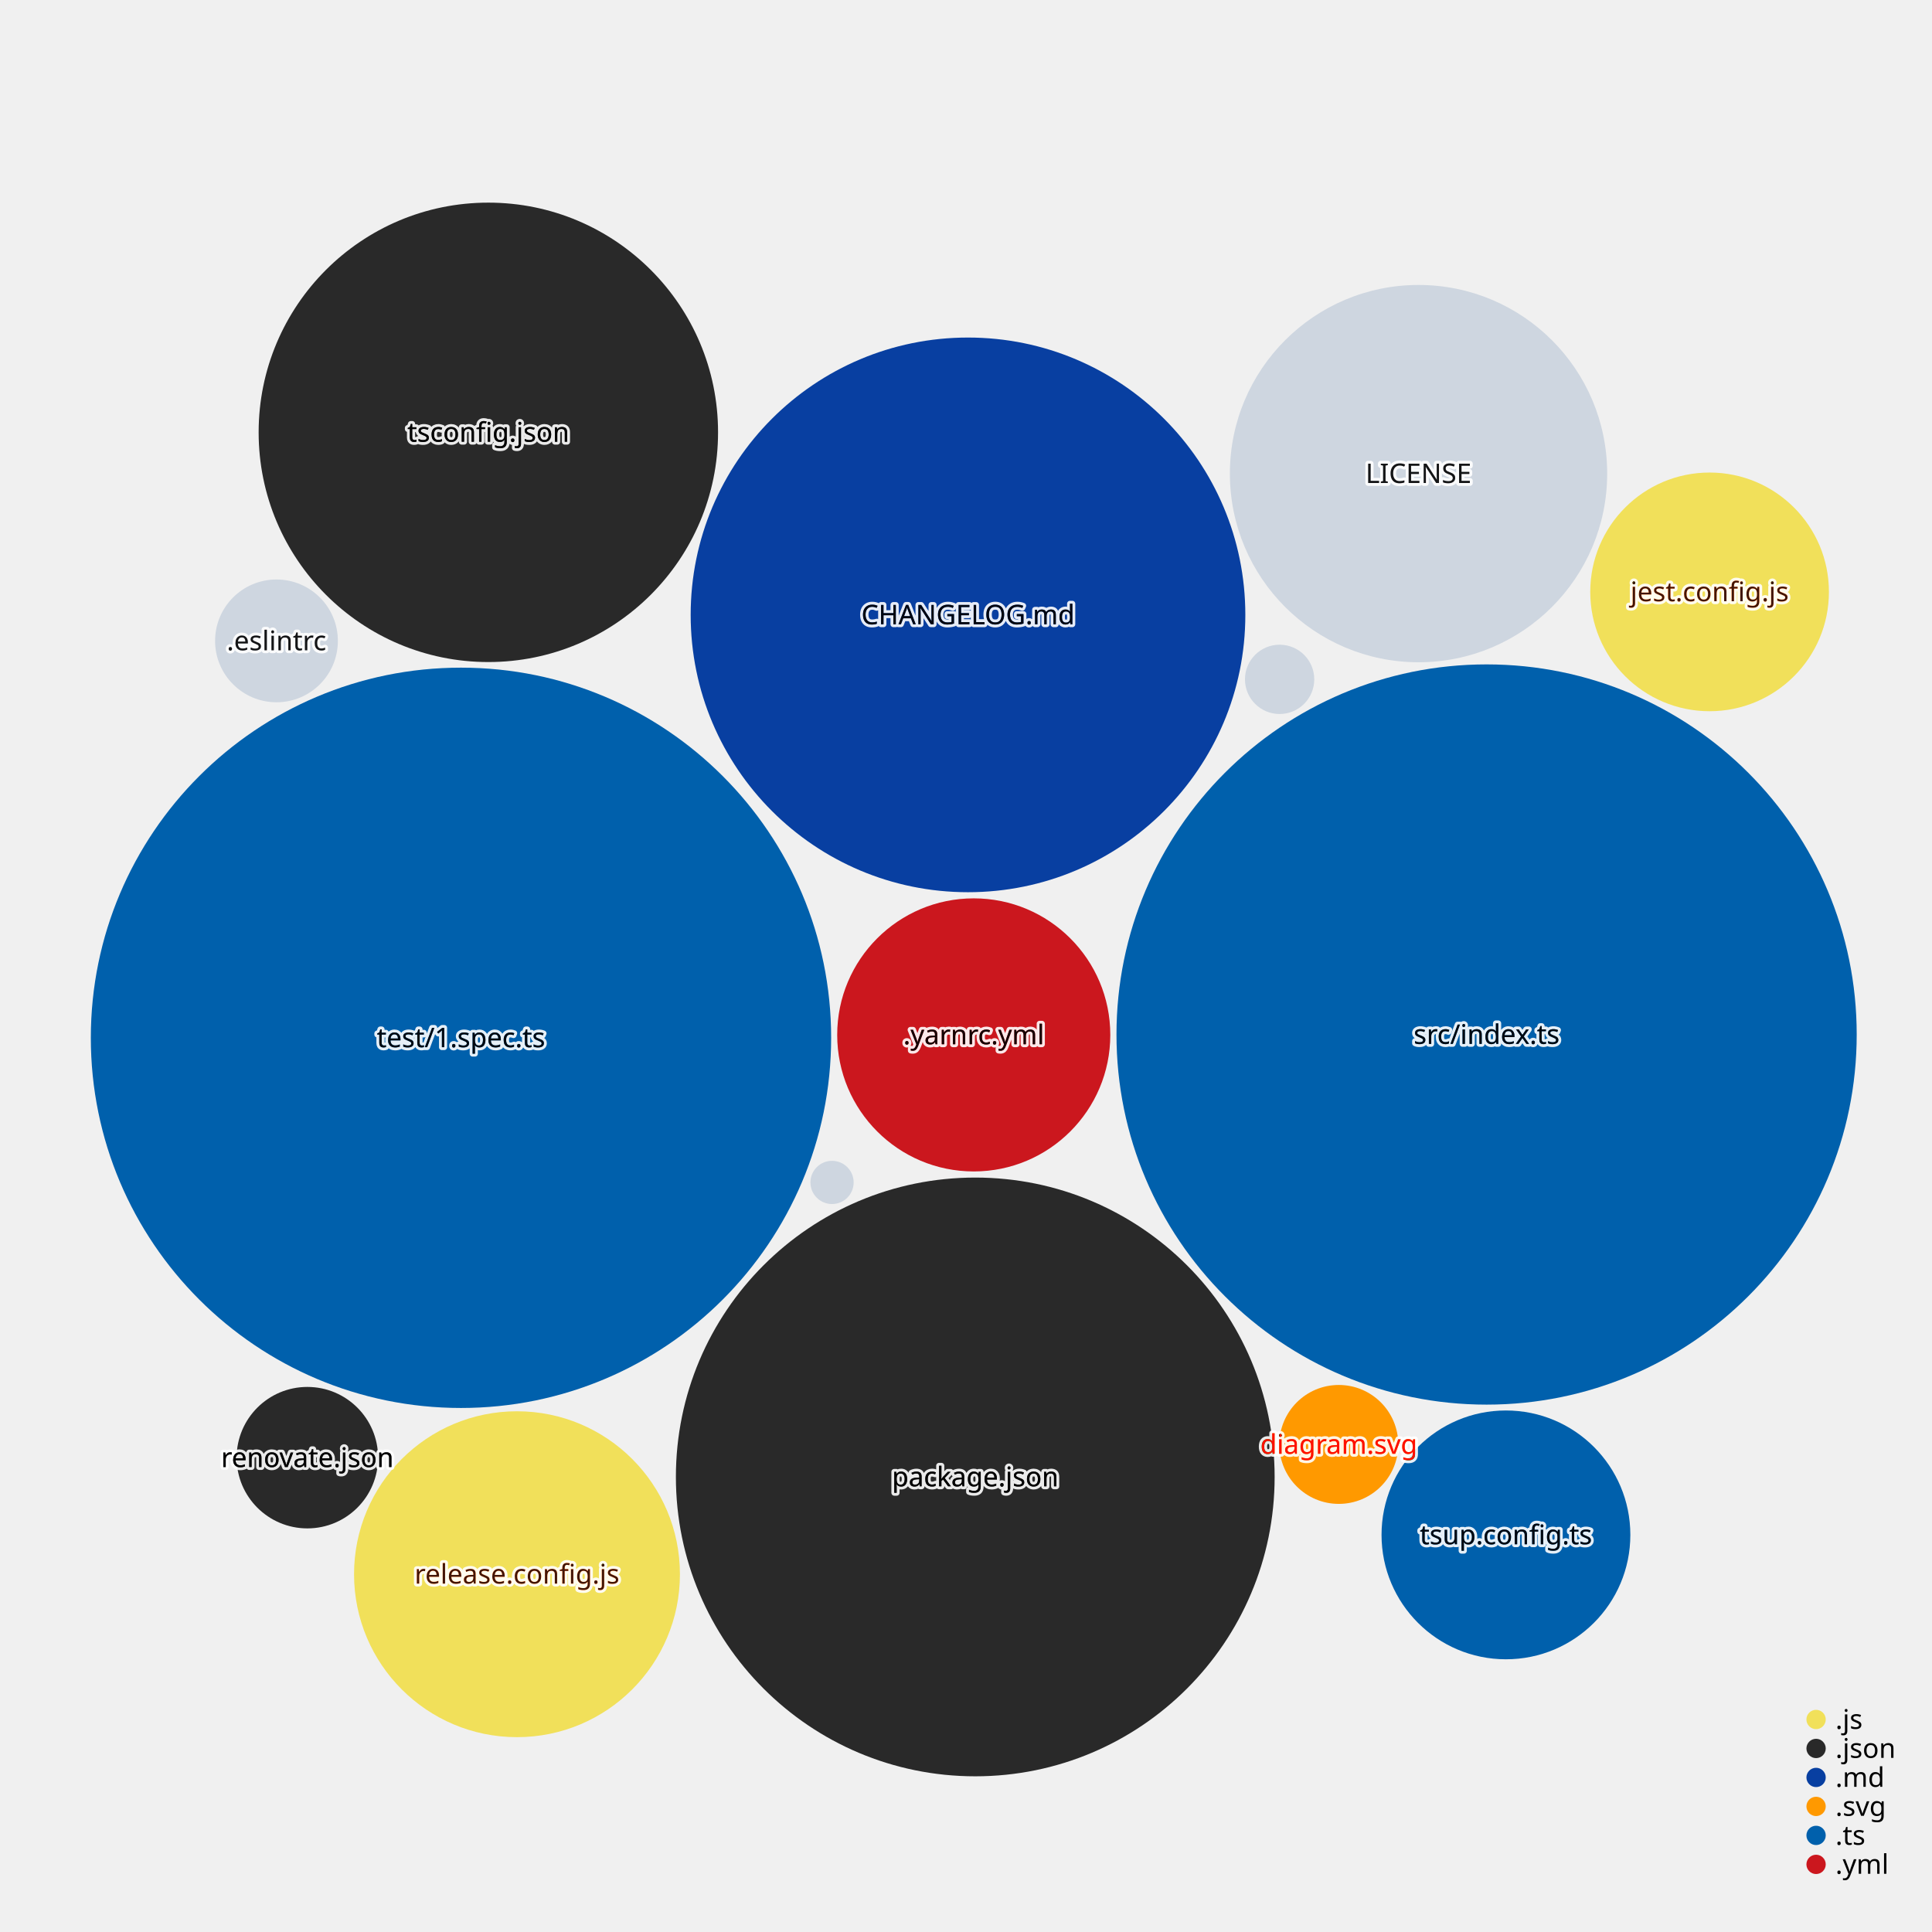
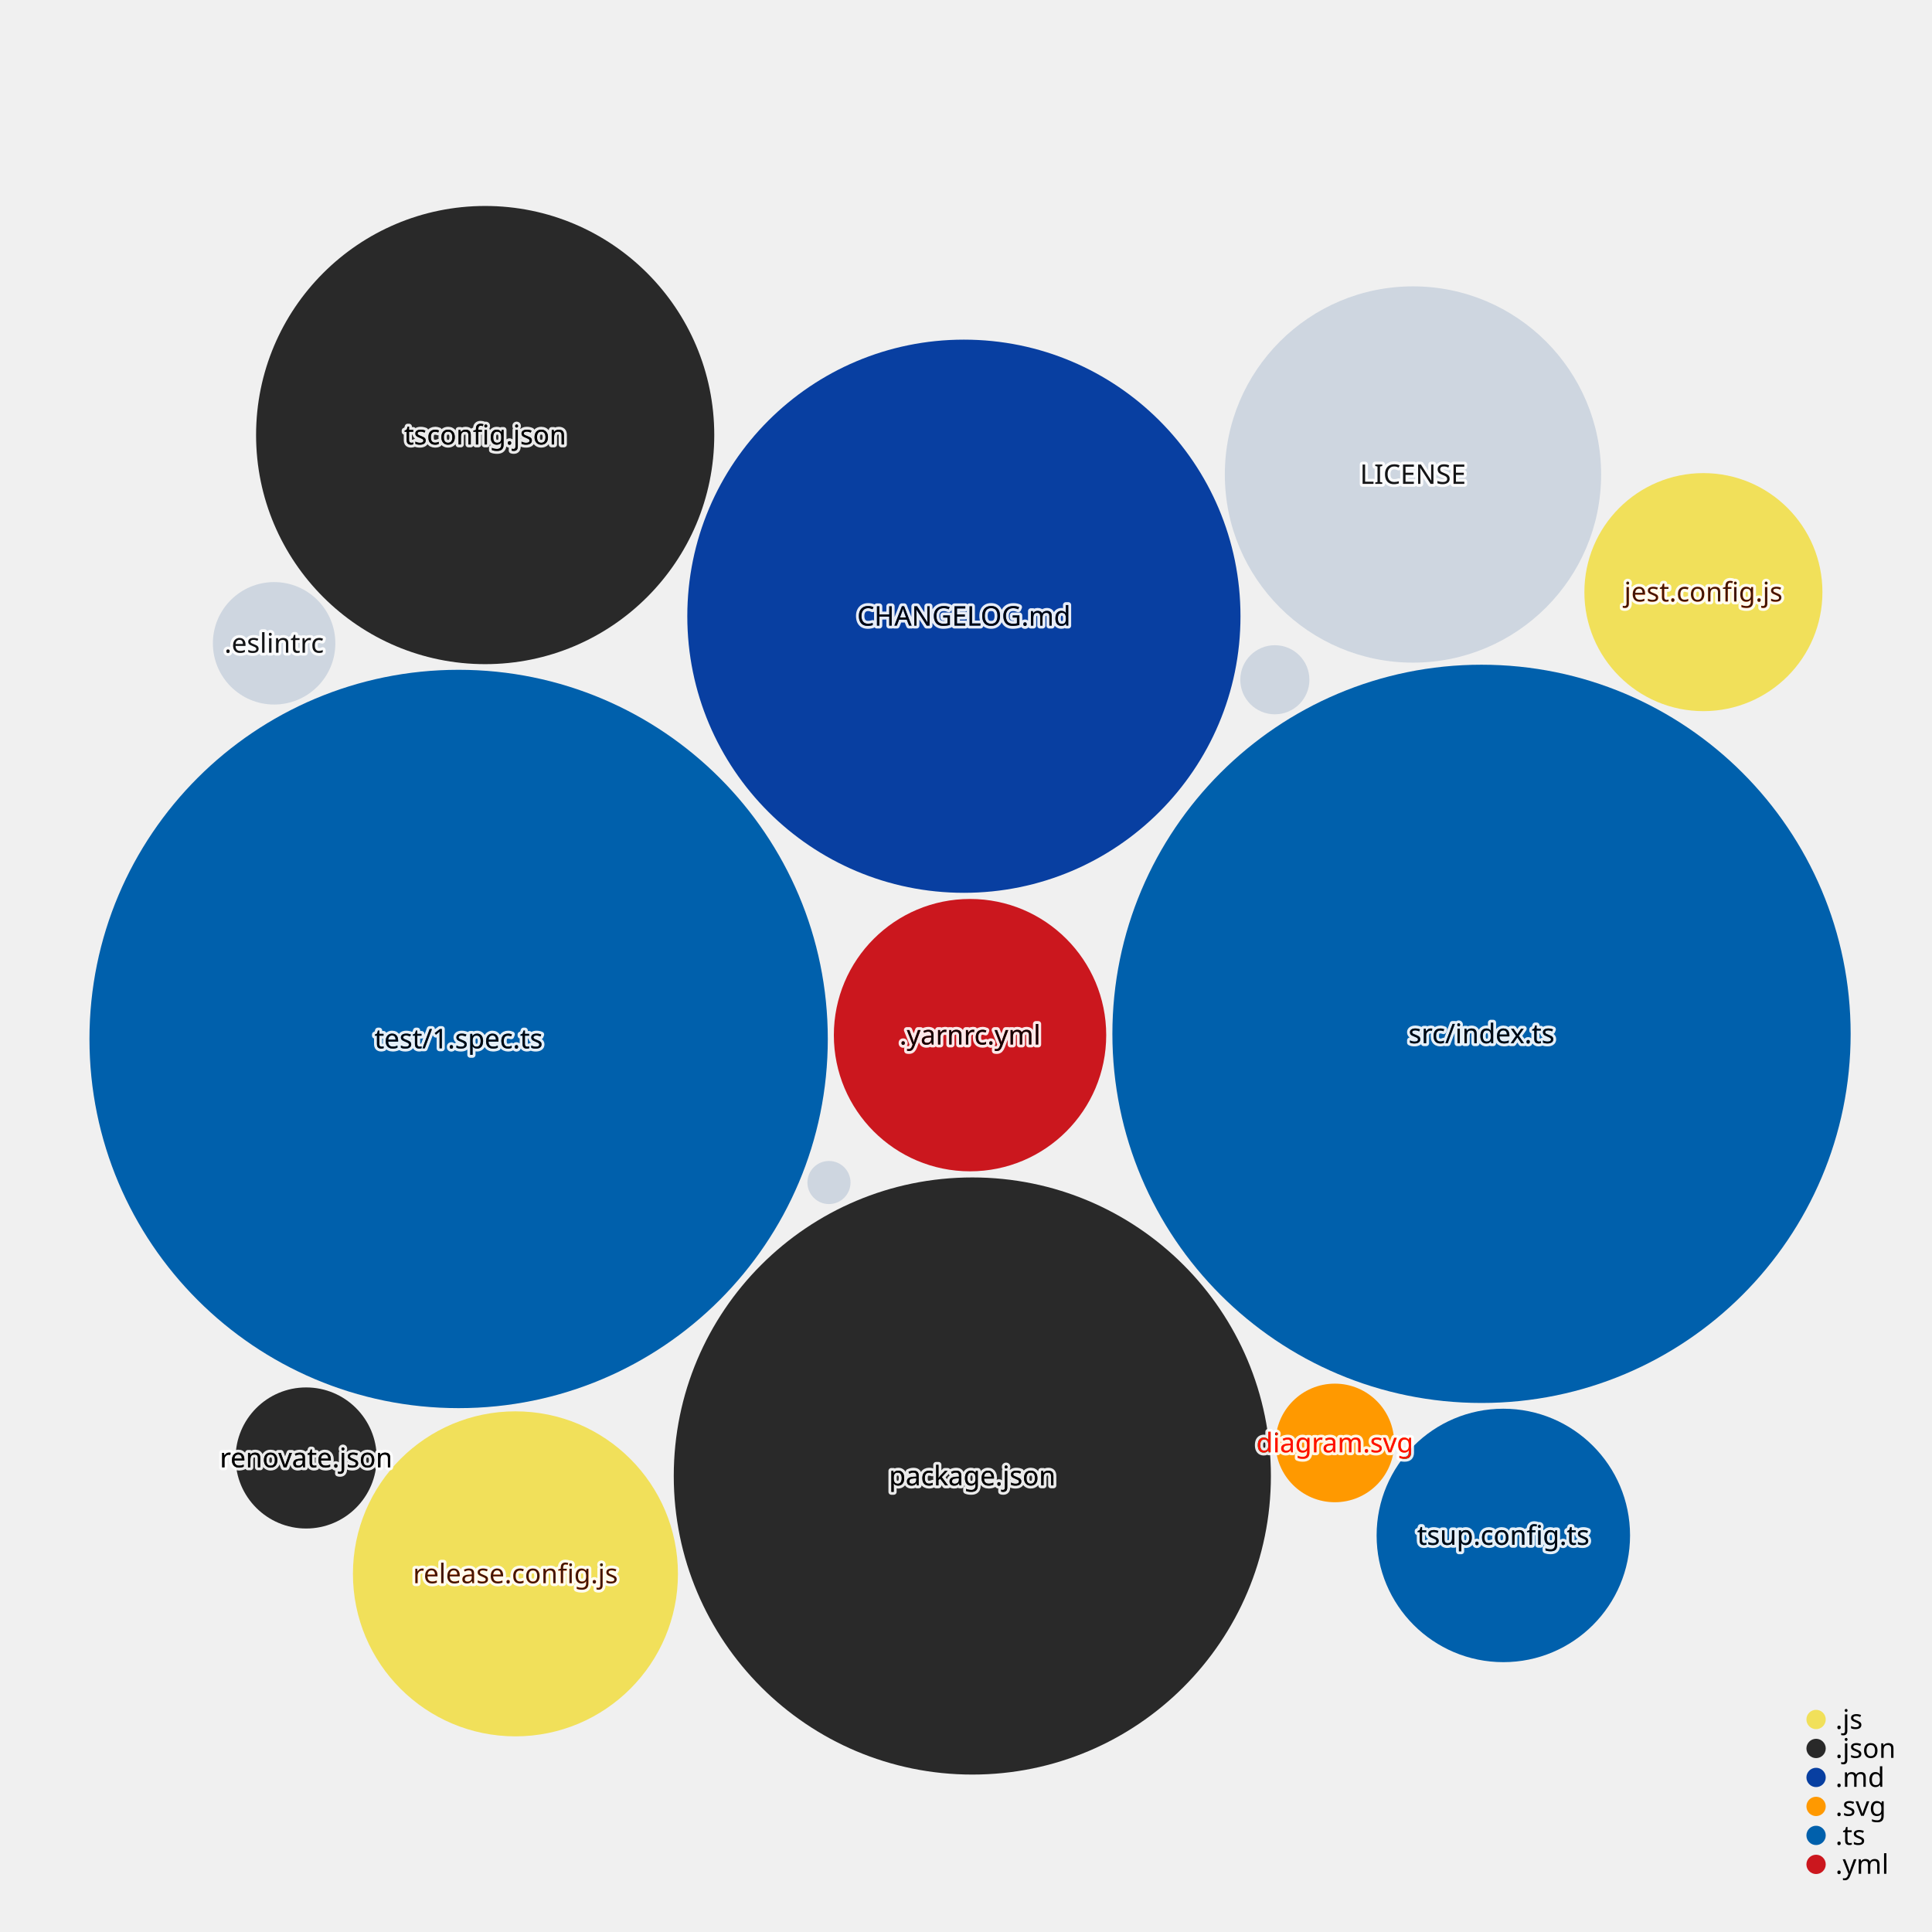
<svg xmlns="http://www.w3.org/2000/svg" width="1000" height="1000" style="background:white;font-family:sans-serif;overflow:visible">
  <defs>
    <filter id="glow" x="-50%" y="-50%" width="200%" height="200%">
      <feGaussianBlur stdDeviation="4" result="coloredBlur" />
      <feMerge>
        <feMergeNode in="coloredBlur" />
        <feMergeNode in="SourceGraphic" />
      </feMerge>
    </filter>
  </defs>
-   <g style="fill:#0060ac;transition:transform 0s ease-out, fill 0.1s ease-out" transform="translate(238.6053, 537.1735)">
-     <circle style="transition:all 0.5s ease-out" r="191.594" stroke-width="0" stroke="#374151" />
+   <g style="fill:#0060ac;transition:transform 0s ease-out, fill 0.1s ease-out" transform="translate(237.3851, 537.7683)">
+     <circle style="transition:all 0.5s ease-out" r="191.081" stroke-width="0" stroke="#374151" />
  </g>
-   <g style="fill:#0060ac;transition:transform 0s ease-out, fill 0.1s ease-out" transform="translate(769.4582, 535.4625)">
-     <circle style="transition:all 0.5s ease-out" r="191.57" stroke-width="0" stroke="#374151" />
+   <g style="fill:#0060ac;transition:transform 0s ease-out, fill 0.1s ease-out" transform="translate(766.8306, 535.1156)">
+     <circle style="transition:all 0.5s ease-out" r="191.058" stroke-width="0" stroke="#374151" />
  </g>
-   <g style="fill:#292929;transition:transform 0s ease-out, fill 0.1s ease-out" transform="translate(504.7959, 764.4612)">
-     <circle style="transition:all 0.5s ease-out" r="154.953" stroke-width="0" stroke="#374151" />
+   <g style="fill:#292929;transition:transform 0s ease-out, fill 0.1s ease-out" transform="translate(503.276, 763.9784)">
+     <circle style="transition:all 0.5s ease-out" r="154.538" stroke-width="0" stroke="#374151" />
  </g>
-   <g style="fill:#083fa1;transition:transform 0s ease-out, fill 0.1s ease-out" transform="translate(501.0366, 318.2606)">
-     <circle style="transition:all 0.5s ease-out" r="143.547" stroke-width="0" stroke="#374151" />
+   <g style="fill:#083fa1;transition:transform 0s ease-out, fill 0.1s ease-out" transform="translate(498.9108, 318.9596)">
+     <circle style="transition:all 0.5s ease-out" r="143.163" stroke-width="0" stroke="#374151" />
  </g>
-   <g style="fill:#292929;transition:transform 0s ease-out, fill 0.1s ease-out" transform="translate(252.7676, 223.7785)">
-     <circle style="transition:all 0.5s ease-out" r="118.896" stroke-width="0" stroke="#374151" />
+   <g style="fill:#292929;transition:transform 0s ease-out, fill 0.1s ease-out" transform="translate(251.124, 225.1861)">
+     <circle style="transition:all 0.5s ease-out" r="118.578" stroke-width="0" stroke="#374151" />
  </g>
-   <g style="fill:#CED6E0;transition:transform 0s ease-out, fill 0.1s ease-out" transform="translate(734.228, 245.1379)">
-     <circle style="transition:all 0.5s ease-out" r="97.645" stroke-width="0" stroke="#374151" />
+   <g style="fill:#CED6E0;transition:transform 0s ease-out, fill 0.1s ease-out" transform="translate(731.3515, 245.6017)">
+     <circle style="transition:all 0.5s ease-out" r="97.383" stroke-width="0" stroke="#374151" />
  </g>
-   <g style="fill:#f1e05a;transition:transform 0s ease-out, fill 0.1s ease-out" transform="translate(267.5927, 814.8113)">
-     <circle style="transition:all 0.5s ease-out" r="84.338" stroke-width="0" stroke="#374151" />
+   <g style="fill:#f1e05a;transition:transform 0s ease-out, fill 0.1s ease-out" transform="translate(266.7897, 814.6197)">
+     <circle style="transition:all 0.5s ease-out" r="84.112" stroke-width="0" stroke="#374151" />
  </g>
-   <g style="fill:#cb171e;transition:transform 0s ease-out, fill 0.1s ease-out" transform="translate(504.0125, 535.6621)">
-     <circle style="transition:all 0.5s ease-out" r="70.676" stroke-width="0" stroke="#374151" />
+   <g style="fill:#cb171e;transition:transform 0s ease-out, fill 0.1s ease-out" transform="translate(502.0873, 535.7849)">
+     <circle style="transition:all 0.5s ease-out" r="70.487" stroke-width="0" stroke="#374151" />
  </g>
-   <g style="fill:#0060ac;transition:transform 0s ease-out, fill 0.1s ease-out" transform="translate(779.4727, 794.4533)">
-     <circle style="transition:all 0.5s ease-out" r="64.391" stroke-width="0" stroke="#374151" />
+   <g style="fill:#0060ac;transition:transform 0s ease-out, fill 0.1s ease-out" transform="translate(778.1217, 794.7383)">
+     <circle style="transition:all 0.5s ease-out" r="65.588" stroke-width="0" stroke="#374151" />
  </g>
-   <g style="fill:#f1e05a;transition:transform 0s ease-out, fill 0.1s ease-out" transform="translate(884.8791, 306.3574)">
-     <circle style="transition:all 0.5s ease-out" r="61.77" stroke-width="0" stroke="#374151" />
+   <g style="fill:#f1e05a;transition:transform 0s ease-out, fill 0.1s ease-out" transform="translate(881.6799, 306.4819)">
+     <circle style="transition:all 0.5s ease-out" r="61.605" stroke-width="0" stroke="#374151" />
  </g>
-   <g style="fill:#292929;transition:transform 0s ease-out, fill 0.1s ease-out" transform="translate(159.0875, 754.4827)">
-     <circle style="transition:all 0.5s ease-out" r="36.611" stroke-width="0" stroke="#374151" />
+   <g style="fill:#292929;transition:transform 0s ease-out, fill 0.1s ease-out" transform="translate(158.4592, 754.6434)">
+     <circle style="transition:all 0.5s ease-out" r="36.513" stroke-width="0" stroke="#374151" />
  </g>
-   <g style="fill:#CED6E0;transition:transform 0s ease-out, fill 0.1s ease-out" transform="translate(143.1058, 331.7191)">
-     <circle style="transition:all 0.5s ease-out" r="31.776" stroke-width="0" stroke="#374151" />
+   <g style="fill:#CED6E0;transition:transform 0s ease-out, fill 0.1s ease-out" transform="translate(141.8798, 332.976)">
+     <circle style="transition:all 0.5s ease-out" r="31.691" stroke-width="0" stroke="#374151" />
  </g>
-   <g style="fill:#ff9900;transition:transform 0s ease-out, fill 0.1s ease-out" transform="translate(692.9626, 747.633)">
-     <circle style="transition:all 0.5s ease-out" r="30.776" stroke-width="0" stroke="#374151" />
+   <g style="fill:#ff9900;transition:transform 0s ease-out, fill 0.1s ease-out" transform="translate(690.9172, 746.8626)">
+     <circle style="transition:all 0.5s ease-out" r="30.694" stroke-width="0" stroke="#374151" />
  </g>
-   <g style="fill:#CED6E0;transition:transform 0s ease-out, fill 0.1s ease-out" transform="translate(662.3257, 351.6333)">
-     <circle style="transition:all 0.5s ease-out" r="17.936" stroke-width="0" stroke="#374151" />
+   <g style="fill:#CED6E0;transition:transform 0s ease-out, fill 0.1s ease-out" transform="translate(659.8592, 351.8423)">
+     <circle style="transition:all 0.5s ease-out" r="17.888" stroke-width="0" stroke="#374151" />
  </g>
-   <g style="fill:#CED6E0;transition:transform 0s ease-out, fill 0.1s ease-out" transform="translate(430.6623, 612.026)">
-     <circle style="transition:all 0.5s ease-out" r="11.185" stroke-width="0" stroke="#374151" />
+   <g style="fill:#CED6E0;transition:transform 0s ease-out, fill 0.1s ease-out" transform="translate(429.0735, 612.0719)">
+     <circle style="transition:all 0.5s ease-out" r="11.155" stroke-width="0" stroke="#374151" />
  </g>
-   <g style="fill:#0060ac;transition:transform 0s ease-out" transform="translate(238.6053, 537.1735)">
+   <g style="fill:#0060ac;transition:transform 0s ease-out" transform="translate(237.3851, 537.7683)">
    <text style="pointer-events:none;opacity:0.9;font-size:14px;font-weight:500;transition:all 0.5s ease-out" fill="#4B5563" text-anchor="middle" dominant-baseline="middle" stroke="white" stroke-width="3" stroke-linejoin="round">test/1.spec.ts</text>
    <text style="pointer-events:none;opacity:1;font-size:14px;font-weight:500;transition:all 0.5s ease-out" text-anchor="middle" dominant-baseline="middle">test/1.spec.ts</text>
    <text style="pointer-events:none;opacity:0.9;font-size:14px;font-weight:500;mix-blend-mode:color-burn;transition:all 0.5s ease-out" fill="#110101" text-anchor="middle" dominant-baseline="middle">test/1.spec.ts</text>
  </g>
-   <g style="fill:#0060ac;transition:transform 0s ease-out" transform="translate(769.4582, 535.4625)">
+   <g style="fill:#0060ac;transition:transform 0s ease-out" transform="translate(766.8306, 535.1156)">
    <text style="pointer-events:none;opacity:0.9;font-size:14px;font-weight:500;transition:all 0.5s ease-out" fill="#4B5563" text-anchor="middle" dominant-baseline="middle" stroke="white" stroke-width="3" stroke-linejoin="round">src/index.ts</text>
    <text style="pointer-events:none;opacity:1;font-size:14px;font-weight:500;transition:all 0.5s ease-out" text-anchor="middle" dominant-baseline="middle">src/index.ts</text>
    <text style="pointer-events:none;opacity:0.9;font-size:14px;font-weight:500;mix-blend-mode:color-burn;transition:all 0.5s ease-out" fill="#110101" text-anchor="middle" dominant-baseline="middle">src/index.ts</text>
  </g>
-   <g style="fill:#292929;transition:transform 0s ease-out" transform="translate(504.7959, 764.4612)">
+   <g style="fill:#292929;transition:transform 0s ease-out" transform="translate(503.276, 763.9784)">
    <text style="pointer-events:none;opacity:0.9;font-size:14px;font-weight:500;transition:all 0.5s ease-out" fill="#4B5563" text-anchor="middle" dominant-baseline="middle" stroke="white" stroke-width="3" stroke-linejoin="round">package.json</text>
    <text style="pointer-events:none;opacity:1;font-size:14px;font-weight:500;transition:all 0.5s ease-out" text-anchor="middle" dominant-baseline="middle">package.json</text>
    <text style="pointer-events:none;opacity:0.9;font-size:14px;font-weight:500;mix-blend-mode:color-burn;transition:all 0.5s ease-out" fill="#110101" text-anchor="middle" dominant-baseline="middle">package.json</text>
  </g>
-   <g style="fill:#083fa1;transition:transform 0s ease-out" transform="translate(501.0366, 318.2606)">
+   <g style="fill:#083fa1;transition:transform 0s ease-out" transform="translate(498.9108, 318.9596)">
    <text style="pointer-events:none;opacity:0.9;font-size:14px;font-weight:500;transition:all 0.5s ease-out" fill="#4B5563" text-anchor="middle" dominant-baseline="middle" stroke="white" stroke-width="3" stroke-linejoin="round">CHANGELOG.md</text>
    <text style="pointer-events:none;opacity:1;font-size:14px;font-weight:500;transition:all 0.5s ease-out" text-anchor="middle" dominant-baseline="middle">CHANGELOG.md</text>
    <text style="pointer-events:none;opacity:0.9;font-size:14px;font-weight:500;mix-blend-mode:color-burn;transition:all 0.5s ease-out" fill="#110101" text-anchor="middle" dominant-baseline="middle">CHANGELOG.md</text>
  </g>
-   <g style="fill:#292929;transition:transform 0s ease-out" transform="translate(252.7676, 223.7785)">
+   <g style="fill:#292929;transition:transform 0s ease-out" transform="translate(251.124, 225.1861)">
    <text style="pointer-events:none;opacity:0.9;font-size:14px;font-weight:500;transition:all 0.5s ease-out" fill="#4B5563" text-anchor="middle" dominant-baseline="middle" stroke="white" stroke-width="3" stroke-linejoin="round">tsconfig.json</text>
    <text style="pointer-events:none;opacity:1;font-size:14px;font-weight:500;transition:all 0.5s ease-out" text-anchor="middle" dominant-baseline="middle">tsconfig.json</text>
    <text style="pointer-events:none;opacity:0.9;font-size:14px;font-weight:500;mix-blend-mode:color-burn;transition:all 0.5s ease-out" fill="#110101" text-anchor="middle" dominant-baseline="middle">tsconfig.json</text>
  </g>
-   <g style="fill:#CED6E0;transition:transform 0s ease-out" transform="translate(734.228, 245.1379)">
+   <g style="fill:#CED6E0;transition:transform 0s ease-out" transform="translate(731.3515, 245.6017)">
    <text style="pointer-events:none;opacity:0.9;font-size:14px;font-weight:500;transition:all 0.5s ease-out" fill="#4B5563" text-anchor="middle" dominant-baseline="middle" stroke="white" stroke-width="3" stroke-linejoin="round">LICENSE</text>
    <text style="pointer-events:none;opacity:1;font-size:14px;font-weight:500;transition:all 0.5s ease-out" text-anchor="middle" dominant-baseline="middle">LICENSE</text>
    <text style="pointer-events:none;opacity:0.9;font-size:14px;font-weight:500;mix-blend-mode:color-burn;transition:all 0.5s ease-out" fill="#110101" text-anchor="middle" dominant-baseline="middle">LICENSE</text>
  </g>
-   <g style="fill:#f1e05a;transition:transform 0s ease-out" transform="translate(267.5927, 814.8113)">
+   <g style="fill:#f1e05a;transition:transform 0s ease-out" transform="translate(266.7897, 814.6197)">
    <text style="pointer-events:none;opacity:0.9;font-size:14px;font-weight:500;transition:all 0.5s ease-out" fill="#4B5563" text-anchor="middle" dominant-baseline="middle" stroke="white" stroke-width="3" stroke-linejoin="round">release.config.js</text>
    <text style="pointer-events:none;opacity:1;font-size:14px;font-weight:500;transition:all 0.5s ease-out" text-anchor="middle" dominant-baseline="middle">release.config.js</text>
    <text style="pointer-events:none;opacity:0.9;font-size:14px;font-weight:500;mix-blend-mode:color-burn;transition:all 0.5s ease-out" fill="#110101" text-anchor="middle" dominant-baseline="middle">release.config.js</text>
  </g>
-   <g style="fill:#cb171e;transition:transform 0s ease-out" transform="translate(504.0125, 535.6621)">
+   <g style="fill:#cb171e;transition:transform 0s ease-out" transform="translate(502.0873, 535.7849)">
    <text style="pointer-events:none;opacity:0.9;font-size:14px;font-weight:500;transition:all 0.5s ease-out" fill="#4B5563" text-anchor="middle" dominant-baseline="middle" stroke="white" stroke-width="3" stroke-linejoin="round">.yarnrc.yml</text>
    <text style="pointer-events:none;opacity:1;font-size:14px;font-weight:500;transition:all 0.5s ease-out" text-anchor="middle" dominant-baseline="middle">.yarnrc.yml</text>
    <text style="pointer-events:none;opacity:0.9;font-size:14px;font-weight:500;mix-blend-mode:color-burn;transition:all 0.5s ease-out" fill="#110101" text-anchor="middle" dominant-baseline="middle">.yarnrc.yml</text>
  </g>
-   <g style="fill:#0060ac;transition:transform 0s ease-out" transform="translate(779.4727, 794.4533)">
+   <g style="fill:#0060ac;transition:transform 0s ease-out" transform="translate(778.1217, 794.7383)">
    <text style="pointer-events:none;opacity:0.9;font-size:14px;font-weight:500;transition:all 0.5s ease-out" fill="#4B5563" text-anchor="middle" dominant-baseline="middle" stroke="white" stroke-width="3" stroke-linejoin="round">tsup.config.ts</text>
    <text style="pointer-events:none;opacity:1;font-size:14px;font-weight:500;transition:all 0.5s ease-out" text-anchor="middle" dominant-baseline="middle">tsup.config.ts</text>
    <text style="pointer-events:none;opacity:0.9;font-size:14px;font-weight:500;mix-blend-mode:color-burn;transition:all 0.5s ease-out" fill="#110101" text-anchor="middle" dominant-baseline="middle">tsup.config.ts</text>
  </g>
-   <g style="fill:#f1e05a;transition:transform 0s ease-out" transform="translate(884.8791, 306.3574)">
+   <g style="fill:#f1e05a;transition:transform 0s ease-out" transform="translate(881.6799, 306.4819)">
    <text style="pointer-events:none;opacity:0.9;font-size:14px;font-weight:500;transition:all 0.5s ease-out" fill="#4B5563" text-anchor="middle" dominant-baseline="middle" stroke="white" stroke-width="3" stroke-linejoin="round">jest.config.js</text>
    <text style="pointer-events:none;opacity:1;font-size:14px;font-weight:500;transition:all 0.5s ease-out" text-anchor="middle" dominant-baseline="middle">jest.config.js</text>
    <text style="pointer-events:none;opacity:0.9;font-size:14px;font-weight:500;mix-blend-mode:color-burn;transition:all 0.5s ease-out" fill="#110101" text-anchor="middle" dominant-baseline="middle">jest.config.js</text>
  </g>
-   <g style="fill:#292929;transition:transform 0s ease-out" transform="translate(159.0875, 754.4827)">
+   <g style="fill:#292929;transition:transform 0s ease-out" transform="translate(158.4592, 754.6434)">
    <text style="pointer-events:none;opacity:0.9;font-size:14px;font-weight:500;transition:all 0.5s ease-out" fill="#4B5563" text-anchor="middle" dominant-baseline="middle" stroke="white" stroke-width="3" stroke-linejoin="round">renovate.json</text>
    <text style="pointer-events:none;opacity:1;font-size:14px;font-weight:500;transition:all 0.5s ease-out" text-anchor="middle" dominant-baseline="middle">renovate.json</text>
    <text style="pointer-events:none;opacity:0.9;font-size:14px;font-weight:500;mix-blend-mode:color-burn;transition:all 0.5s ease-out" fill="#110101" text-anchor="middle" dominant-baseline="middle">renovate.json</text>
  </g>
-   <g style="fill:#CED6E0;transition:transform 0s ease-out" transform="translate(143.1058, 331.7191)">
+   <g style="fill:#CED6E0;transition:transform 0s ease-out" transform="translate(141.8798, 332.976)">
    <text style="pointer-events:none;opacity:0.9;font-size:14px;font-weight:500;transition:all 0.5s ease-out" fill="#4B5563" text-anchor="middle" dominant-baseline="middle" stroke="white" stroke-width="3" stroke-linejoin="round">.eslintrc</text>
    <text style="pointer-events:none;opacity:1;font-size:14px;font-weight:500;transition:all 0.5s ease-out" text-anchor="middle" dominant-baseline="middle">.eslintrc</text>
    <text style="pointer-events:none;opacity:0.9;font-size:14px;font-weight:500;mix-blend-mode:color-burn;transition:all 0.5s ease-out" fill="#110101" text-anchor="middle" dominant-baseline="middle">.eslintrc</text>
  </g>
-   <g style="fill:#ff9900;transition:transform 0s ease-out" transform="translate(692.9626, 747.633)">
+   <g style="fill:#ff9900;transition:transform 0s ease-out" transform="translate(690.9172, 746.8626)">
    <text style="pointer-events:none;opacity:0.9;font-size:14px;font-weight:500;transition:all 0.5s ease-out" fill="#4B5563" text-anchor="middle" dominant-baseline="middle" stroke="white" stroke-width="3" stroke-linejoin="round">diagram.svg</text>
    <text style="pointer-events:none;opacity:1;font-size:14px;font-weight:500;transition:all 0.5s ease-out" text-anchor="middle" dominant-baseline="middle">diagram.svg</text>
    <text style="pointer-events:none;opacity:0.9;font-size:14px;font-weight:500;mix-blend-mode:color-burn;transition:all 0.5s ease-out" fill="#110101" text-anchor="middle" dominant-baseline="middle">diagram.svg</text>
  </g>
  <g transform="translate(940, 890)">
    <g transform="translate(0, 0)">
      <circle r="5" fill="#f1e05a" />
      <text x="10" style="font-size:14px;font-weight:300" dominant-baseline="middle">.js</text>
    </g>
    <g transform="translate(0, 15)">
      <circle r="5" fill="#292929" />
      <text x="10" style="font-size:14px;font-weight:300" dominant-baseline="middle">.json</text>
    </g>
    <g transform="translate(0, 30)">
      <circle r="5" fill="#083fa1" />
      <text x="10" style="font-size:14px;font-weight:300" dominant-baseline="middle">.md</text>
    </g>
    <g transform="translate(0, 45)">
      <circle r="5" fill="#ff9900" />
      <text x="10" style="font-size:14px;font-weight:300" dominant-baseline="middle">.svg</text>
    </g>
    <g transform="translate(0, 60)">
      <circle r="5" fill="#0060ac" />
      <text x="10" style="font-size:14px;font-weight:300" dominant-baseline="middle">.ts</text>
    </g>
    <g transform="translate(0, 75)">
      <circle r="5" fill="#cb171e" />
      <text x="10" style="font-size:14px;font-weight:300" dominant-baseline="middle">.yml</text>
    </g>
    <g fill="#9CA3AF" style="font-weight:300;font-style:italic;font-size:12px">each dot sized by file size</g>
  </g>
</svg>
